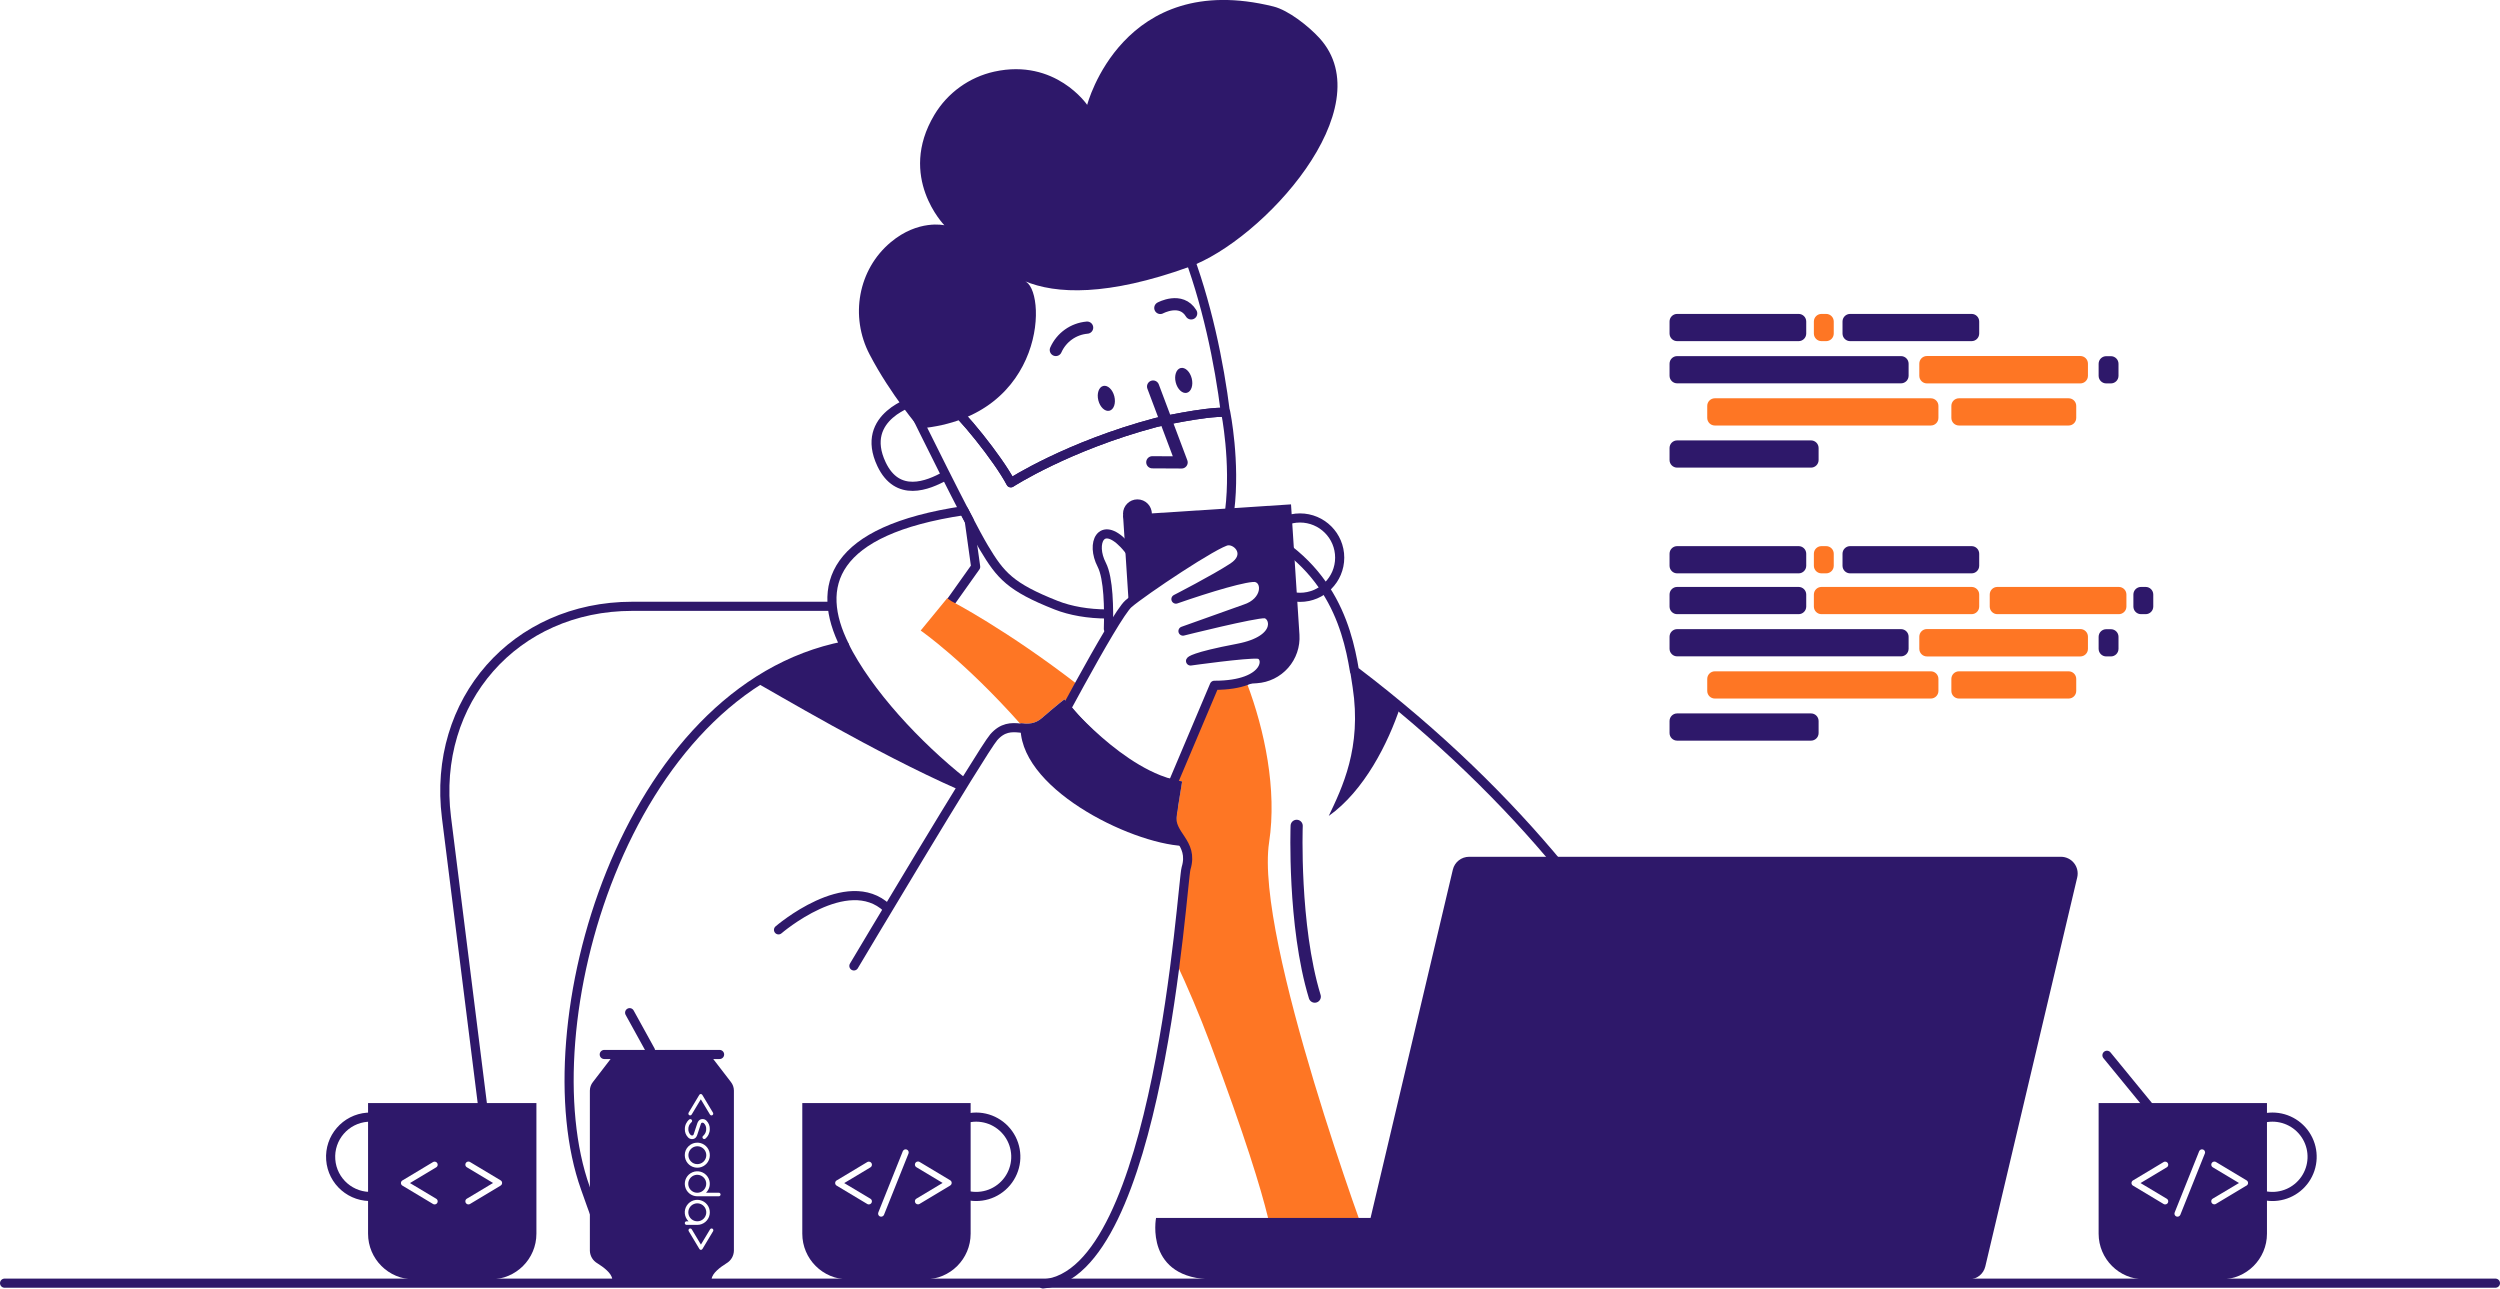
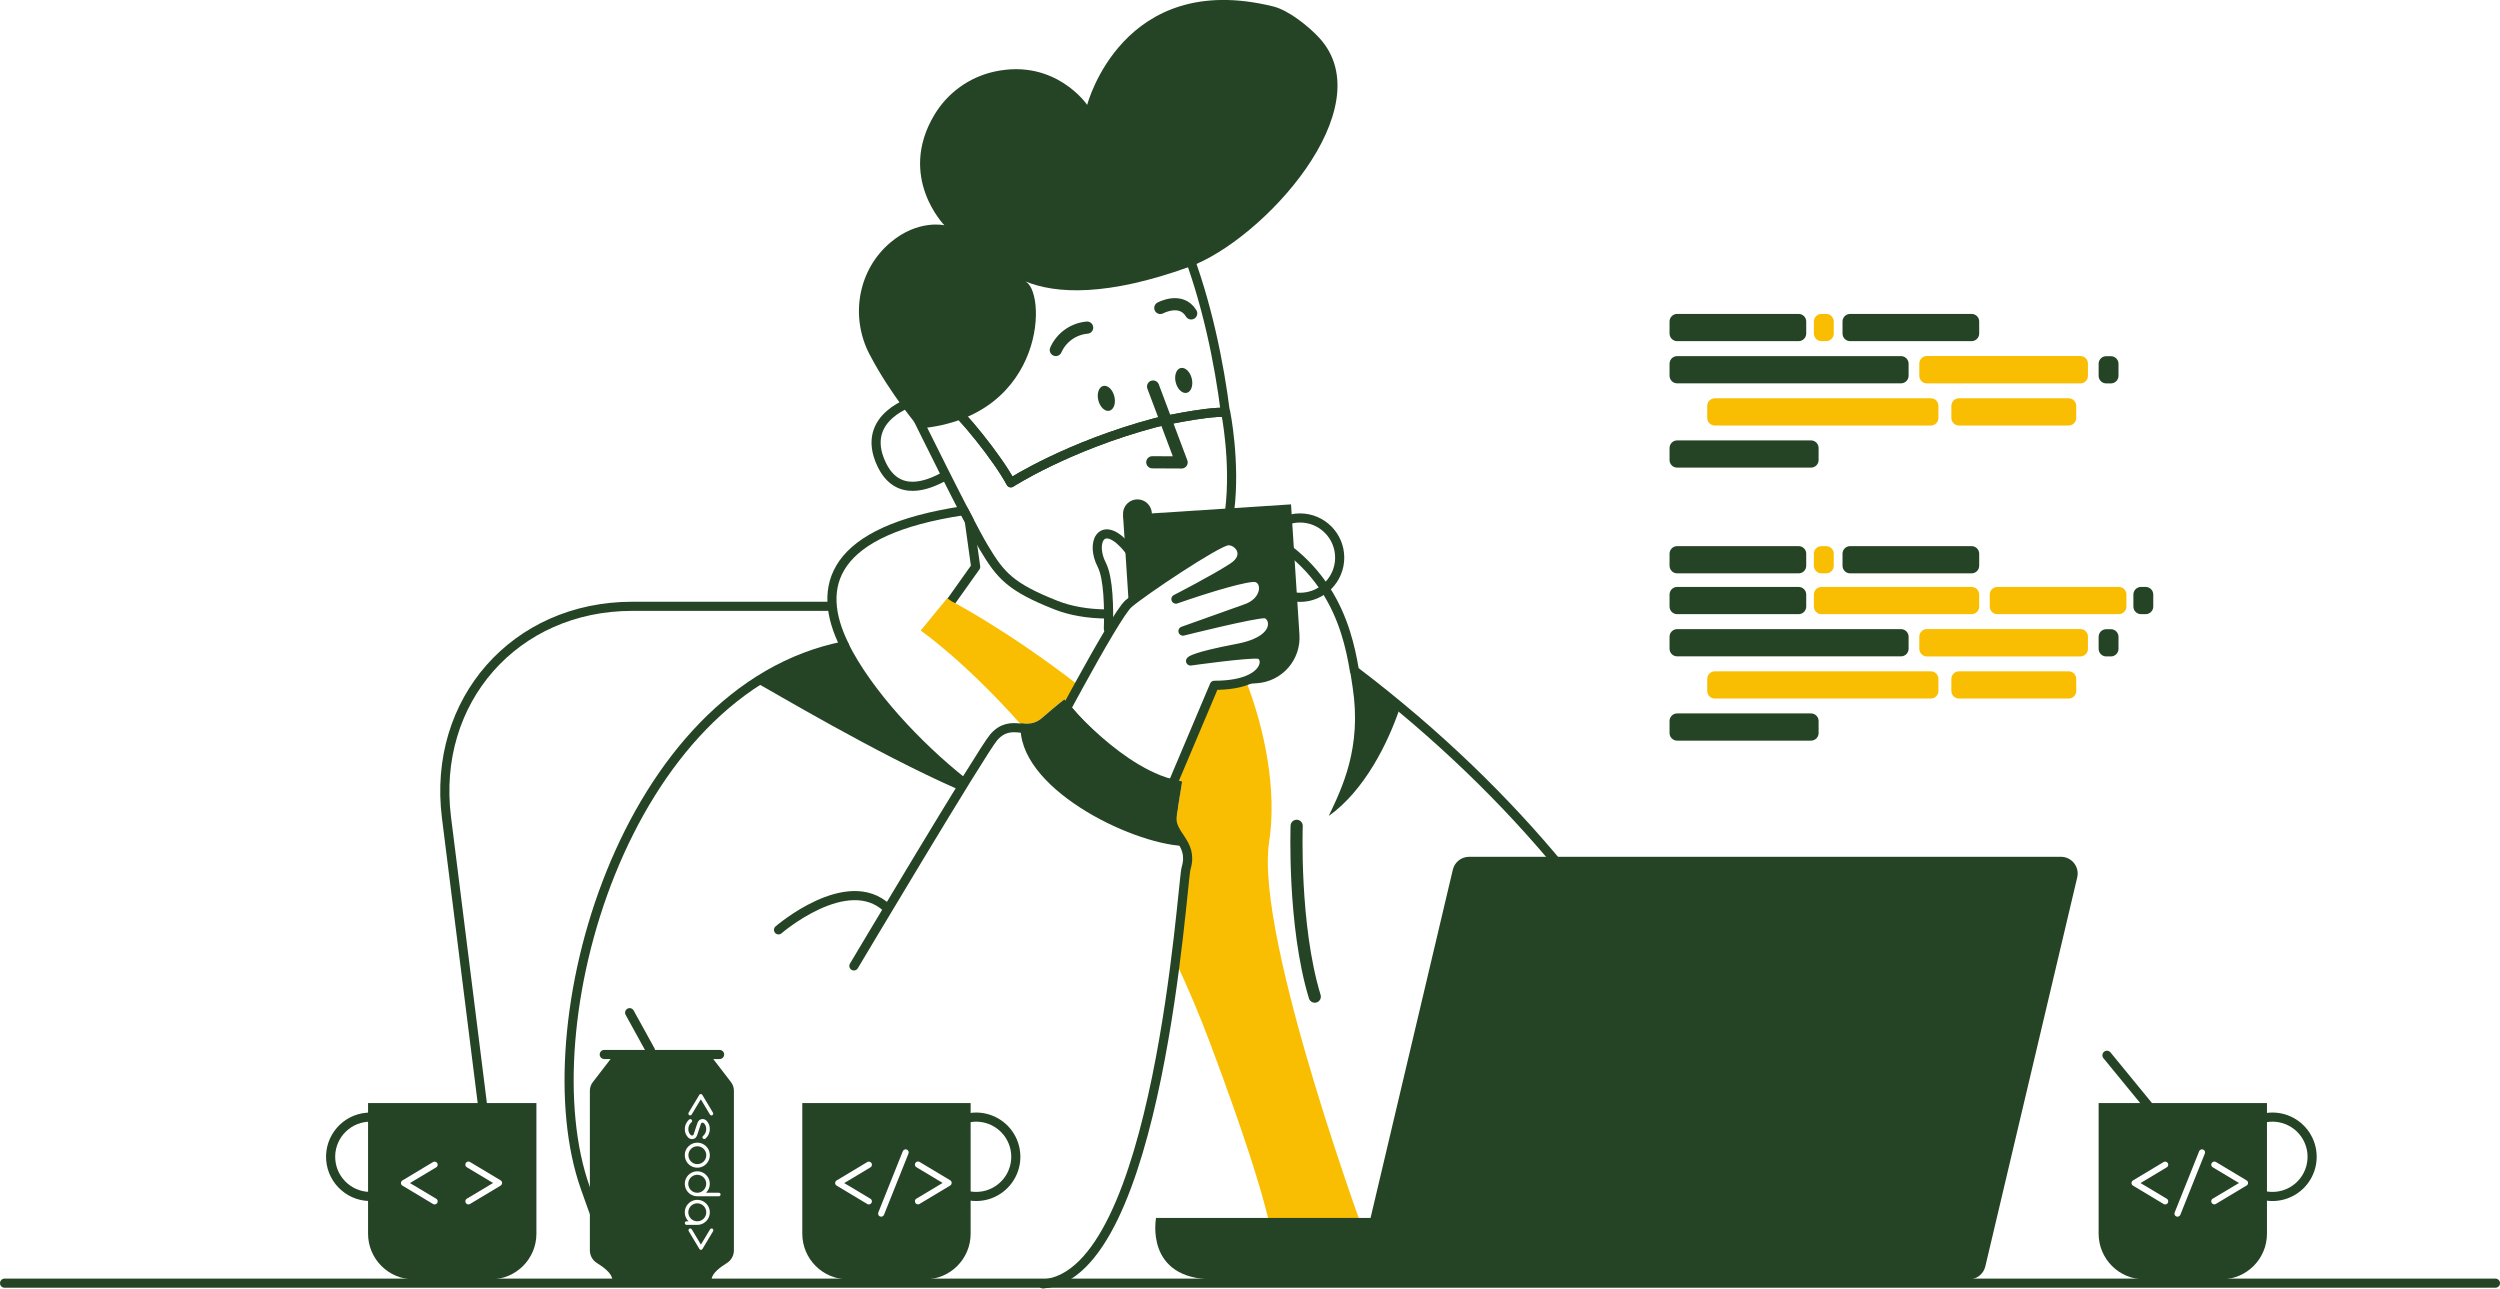
<svg xmlns="http://www.w3.org/2000/svg" viewBox="0 0 1642.48 846.52">
  <defs>
-     <style>.cls-1,.cls-3{fill:none;stroke:#2e186a;stroke-linecap:round;stroke-linejoin:round;}.cls-1{stroke-width:6px;}.cls-2{fill:#fe7624;}.cls-3{stroke-width:8px;}.cls-4{fill:#2e186a;}</style>
+     <style>.cls-1,.cls-3{fill:none;stroke:#254425;stroke-linecap:round;stroke-linejoin:round;}.cls-1{stroke-width:6px;}.cls-2{fill:#f9be01;}.cls-3{stroke-width:8px;}.cls-4{fill:#254425;}</style>
  </defs>
  <g id="Layer_2" data-name="Layer 2">
    <g id="outline">
      <g id="developer">
        <path id="chair" class="cls-1" d="M317.73,731.65l-24.4-194.59c-9.61-76.61,45-138.72,122.06-138.72H544.24" />
        <g id="body">
          <path id="hoodie" class="cls-1" d="M625,394.92l16-22.53-4.21-30.25c-1.13-2.14-2.29-4.37-3.48-6.67-87.37,13-98,49.61-78.38,88.82C410,452.59,346.9,675.05,384.6,780.6c10.74,30,19.36,60,51.27,60.34" />
          <g id="tshirt">
            <path class="cls-2" d="M670.57,475.79c0-.19,0-.38,0-.57,4.74.46,9.34.49,13.78-3.35,11-9.53,14.9-12.39,14.9-12.39s1,1.2,2.77,3.23c2.17-4,4.43-8.15,6.74-12.35C661.27,413.58,625,394.92,625,394.92L622.32,393l-17.44,21.27S633.26,433.83,670.57,475.79Z" />
            <path class="cls-2" d="M900.13,821.06s-76-204.39-66.33-267.73c5.27-34.55-3-73.73-14.42-104l-21.77,1.41-26.06,61.62c1.7.42,3.4.77,5.1,1,0,0-1,6.47-3.46,21.34-1.65,9.91,1.18,11,3.42,17.88,2.89,4.63,5.11,9.83,2.67,17.87-.8,2.63-2.7,27.4-7,61,8,17,15.64,34.94,22.8,54,46.08,122.92,41.29,136.33,41.29,136.33Z" />
          </g>
          <path id="hoodie-2" data-name="hoodie" class="cls-1" d="M1157.5,839.33c-5.47-36-44.48-229.23-267.66-398.72-5-30.28-17.65-77.94-82.66-100.22" />
          <path id="string" class="cls-3" d="M851.9,542.57s-2.4,65.28,11.89,112.21" />
          <path id="stripe" class="cls-4" d="M886.88,439.86c.71,4.26,1.26,8.18,1.79,11.62,6.14,39.82-7,66.26-15.69,84.59,23.33-16.5,39.06-47.88,47-71.81C910.39,456.58,897.3,447.62,886.88,439.86Z" />
          <path id="stripe_II" data-name="stripe II" class="cls-4" d="M557.24,422.52c-16.32,3.33-43.14,11.46-62.47,24.83,13.5,7.36,80.36,47.4,135,71.42.43-.25,3.43-5.25,4.93-7.2C604.46,487.59,572.65,453.41,557.24,422.52Z" />
        </g>
        <g id="head">
          <path id="ear" class="cls-1" d="M601.25,263.25S564.14,273.31,579.16,305c10.44,22,30.26,14.18,42.08,7.51" />
          <path id="face" class="cls-1" d="M611.15,269.27l11.66-3.91c7.69,4.65,33.09,36.21,41.28,51.85,0,0,37.29-24.19,95.5-39.66,0,0,31.69-7.24,45.47-6.66-4-32-12.18-72.88-26.58-109.43-21.42-54.33-87.7-33.25-97.32-30-103.37,35.17-70.11,137.58-70.11,137.58Z" />
          <path id="beard" class="cls-1" d="M727.49,403.37c-12.44,0-24.27-2.07-33.58-5.75-30.2-11.93-36.62-19.62-47.46-37.76s-44.81-87.39-44.81-87.39l21.17-7.11c7.69,4.65,33.09,36.21,41.28,51.85,0,0,37.29-24.19,95.5-39.66,0,0,32-7.32,45.69-6.66,0,0,6.54,32.54,2.62,64.44" />
          <path id="hair" class="cls-4" d="M604.24,281.52s-19.12-22.17-32.93-48.66c-13-24.9-7.61-55.75,13.94-73.75C603.29,144,620.46,148,620.46,148s-31.06-31.64-6.57-72.57a61.32,61.32,0,0,1,39.38-28.38c40.2-8.81,61,21.85,61,21.85s23.1-89.19,122.31-64.65c10,2.48,23.23,13.06,30.2,20.66C909,71,829.46,158,781.07,175.42c-53.13,19.12-87.3,18.07-108.18,9.13C687.9,189.12,688.45,273.79,604.24,281.52Z" />
          <polyline id="nose" class="cls-3" points="757.57 253.95 776.31 303.81 757.05 303.71" />
          <circle id="mouth" class="cls-4" cx="747.28" cy="337.55" r="9.47" />
          <ellipse id="eye_II" data-name="eye II" class="cls-4" cx="777.71" cy="249.86" rx="5.42" ry="8.39" transform="translate(-37.39 196.21) rotate(-14.04)" />
          <ellipse id="eye" class="cls-4" cx="726.86" cy="261.64" rx="5.42" ry="8.39" transform="translate(-41.77 184.22) rotate(-14.04)" />
          <path id="brow_II" data-name="brow II" class="cls-3" d="M693.66,229.94a24.85,24.85,0,0,1,20.58-14.69" />
          <path id="brow" class="cls-3" d="M762.32,202.32s13.64-7.43,20.27,3.58" />
        </g>
        <path id="laptop" class="cls-4" d="M1354,562.9H965.2a11,11,0,0,0-10.7,8.47L900.44,800.19H759.51s-7.81,40.34,37.73,40.34h496.39a11,11,0,0,0,10.7-8.47l60.39-255.63A11,11,0,0,0,1354,562.9Z" />
        <g id="code_lines" data-name="code lines">
          <rect class="cls-2" x="1191.7" y="206.24" width="13.06" height="17.89" rx="5" />
          <rect class="cls-4" x="1096.88" y="206.24" width="89.8" height="17.89" rx="5" />
          <rect class="cls-4" x="1096.88" y="289.34" width="97.93" height="17.89" rx="5" />
          <rect class="cls-2" x="1121.64" y="261.67" width="151.89" height="17.89" rx="5" />
          <rect class="cls-2" x="1282.03" y="261.67" width="82.04" height="17.89" rx="5" />
          <rect class="cls-4" x="1378.78" y="234.01" width="13.06" height="17.89" rx="5" />
          <rect class="cls-4" x="1096.88" y="233.96" width="157.06" height="17.89" rx="5" />
          <rect class="cls-4" x="1210.52" y="206.24" width="89.8" height="17.89" rx="5" />
          <rect class="cls-2" x="1260.97" y="233.9" width="110.79" height="18" rx="5" />
        </g>
        <g id="code_lines-2" data-name="code lines">
          <rect class="cls-4" x="1096.88" y="385.61" width="89.8" height="17.89" rx="5" />
          <rect class="cls-4" x="1096.88" y="468.71" width="97.93" height="17.89" rx="5" />
          <rect class="cls-2" x="1121.64" y="441.05" width="151.89" height="17.89" rx="5" />
          <rect class="cls-2" x="1282.03" y="441.05" width="82.04" height="17.89" rx="5" />
          <rect class="cls-4" x="1378.78" y="413.38" width="13.06" height="17.89" rx="5" />
          <rect class="cls-4" x="1401.62" y="385.61" width="13.06" height="17.89" rx="5" />
          <rect class="cls-4" x="1096.88" y="413.33" width="157.06" height="17.89" rx="5" />
          <rect class="cls-2" x="1191.7" y="385.61" width="108.62" height="17.89" rx="5" />
          <rect class="cls-2" x="1307.24" y="385.61" width="89.8" height="17.89" rx="5" />
          <rect class="cls-2" x="1191.7" y="358.8" width="13.06" height="17.89" rx="5" />
          <rect class="cls-4" x="1096.88" y="358.8" width="89.8" height="17.89" rx="5" />
          <rect class="cls-4" x="1210.52" y="358.8" width="89.8" height="17.89" rx="5" />
          <rect class="cls-2" x="1260.97" y="413.28" width="110.79" height="18" rx="5" />
        </g>
        <g id="mug">
          <path id="handle" class="cls-1" d="M1484.34,735.41a26.47,26.47,0,0,1,6.76-1.41,26.07,26.07,0,1,1-2.15,51.76" />
          <line id="spoon" class="cls-1" x1="1421.52" y1="738.81" x2="1384.25" y2="693.31" />
          <path id="mug-2" data-name="mug" class="cls-4" d="M1378.78,724.71v85.81a30,30,0,0,0,30,30h50.6a30,30,0,0,0,30-30V724.71Zm44.74,62.83a2,2,0,0,1,1,1.76,2,2,0,0,1-2,2,2,2,0,0,1-1-.25l-20-12a2,2,0,0,1,0-3.62l20-12a2,2,0,0,1,1-.25,2,2,0,0,1,2,2,2,2,0,0,1-1,1.76l-17.21,10.32Zm25-29.58-16.1,40.25a2.09,2.09,0,0,1-.4.55,2,2,0,0,1-1.43.6,2,2,0,0,1-2-2,2,2,0,0,1,.18-.85l16.1-40.25a2.08,2.08,0,0,1,.43-.58,1.89,1.89,0,0,1,1.41-.58,2,2,0,0,1,2,2A2.11,2.11,0,0,1,1448.52,758ZM1475.77,779l-20,12a2,2,0,0,1-1,.25,2,2,0,0,1-2-2,2,2,0,0,1,1-1.76L1471,777.23l-17.21-10.32a2,2,0,0,1-1-1.76,2,2,0,0,1,.59-1.42,2,2,0,0,1,1.43-.59,2,2,0,0,1,1,.25l20,12a2,2,0,0,1,0,3.62Z" />
        </g>
        <g id="tea">
          <path id="handle-2" data-name="handle" class="cls-1" d="M245.2,786a26.07,26.07,0,1,1-3.83-52,25.69,25.69,0,0,1,4.73.08" />
          <path id="ug" class="cls-4" d="M241.81,724.71v85.81a30,30,0,0,0,30,30h50.61a30,30,0,0,0,30-30V724.71Zm44.75,62.83a2,2,0,0,1,1,1.76,2,2,0,0,1-2,2,2,2,0,0,1-1-.25l-20-12a2,2,0,0,1,0-3.62l20-12a2,2,0,0,1,1-.25,2,2,0,0,1,2,2,2,2,0,0,1-1,1.76l-17.21,10.32Zm42.18-8.5-20,12a2,2,0,0,1-1,.25,1.91,1.91,0,0,1-1.42-.59,1.93,1.93,0,0,1-.59-1.42,2,2,0,0,1,1-1.76l17.21-10.31-17.21-10.32a2,2,0,0,1-1-1.76,2,2,0,0,1,2-2,2,2,0,0,1,1,.25l20,12a2,2,0,0,1,0,3.62Z" />
        </g>
        <g id="soda">
          <line id="line" class="cls-1" x1="427.34" y1="690.13" x2="413.67" y2="665.32" />
          <line id="line-2" data-name="line" class="cls-1" x1="396.99" y1="692.78" x2="472.76" y2="692.78" />
          <g id="can">
            <path class="cls-4" d="M462.27,773.58a5.9,5.9,0,1,0,1.71,4.15A5.69,5.69,0,0,0,462.27,773.58Z" />
            <path class="cls-4" d="M458.11,764.82A5.87,5.87,0,1,0,454,763.1,5.65,5.65,0,0,0,458.11,764.82Z" />
            <path class="cls-4" d="M462.27,800.67a5.9,5.9,0,1,0-4.16,1.71A5.68,5.68,0,0,0,462.27,800.67Z" />
            <path class="cls-4" d="M480.21,710.88l-13.29-17.29H402.83l-13.29,17.29a9.15,9.15,0,0,0-2,5.61V821.75A9.84,9.84,0,0,0,392.5,830c4.11,2.56,9.35,6.52,9.72,10.31h65.31c.36-3.79,5.6-7.75,9.71-10.31a9.84,9.84,0,0,0,4.93-8.27V716.49A9.2,9.2,0,0,0,480.21,710.88Zm-27.82,20.19,7-11.68a1.21,1.21,0,0,1,1-.65,1.23,1.23,0,0,1,1.06.65l7,11.68a1.15,1.15,0,0,1,.15.59,1.11,1.11,0,0,1-.34.82,1.14,1.14,0,0,1-.83.35,1.19,1.19,0,0,1-1-.6l-6-10-6,10a1.2,1.2,0,0,1-1,.6,1.14,1.14,0,0,1-.83-.35,1.12,1.12,0,0,1-.35-.82A1.15,1.15,0,0,1,452.39,731.07Zm.46,4.4a1.12,1.12,0,0,1,.69-.22,1.14,1.14,0,0,1,.83.35,1.12,1.12,0,0,1,.34.83,1,1,0,0,1-.31.77l-.44.43a5.67,5.67,0,0,0-1.72,4.15,5.12,5.12,0,0,0,1.53,3.89,1.55,1.55,0,0,0,1,.35,1,1,0,0,0,.94-.72l2.39-7.22a5.14,5.14,0,0,1,1.05-1.86,3.32,3.32,0,0,1,2.48-1,3.5,3.5,0,0,1,2.54,1.08,7.41,7.41,0,0,1,2.15,5.52,8.14,8.14,0,0,1-2.95,6.31.94.94,0,0,1-.69.22,1.16,1.16,0,0,1-1.17-1.17,1,1,0,0,1,.31-.78l.44-.43a5.66,5.66,0,0,0,1.71-4.15,5.11,5.11,0,0,0-1.52-3.89,1.57,1.57,0,0,0-1-.35,1,1,0,0,0-.94.72l-2.4,7.22a5.15,5.15,0,0,1-1,1.86,3.32,3.32,0,0,1-2.48,1,3.5,3.5,0,0,1-2.54-1.08,7.41,7.41,0,0,1-2.15-5.52A8.13,8.13,0,0,1,452.85,735.47Zm-.55,17.67a8.23,8.23,0,1,1-2.4,5.81A7.91,7.91,0,0,1,452.3,753.14Zm-2.06,51.25a1.18,1.18,0,0,1,.83-2h1.29a8.23,8.23,0,1,1,5.75,2.35h-7A1.13,1.13,0,0,1,450.24,804.39Zm18.29,4.45-7,11.68a1.23,1.23,0,0,1-1.06.65,1.21,1.21,0,0,1-1-.65l-7-11.68a1.15,1.15,0,0,1-.15-.59,1.12,1.12,0,0,1,.35-.82,1.1,1.1,0,0,1,.83-.35,1.2,1.2,0,0,1,1,.6l6,10,6-10a1.19,1.19,0,0,1,1-.6,1.18,1.18,0,0,1,1.17,1.17A1.15,1.15,0,0,1,468.53,808.84Zm4.53-23.23a1.13,1.13,0,0,1-.83.34H458.11a8.21,8.21,0,1,1,5.82-2.41l-.06.06h8.36a1.14,1.14,0,0,1,.83.35,1.13,1.13,0,0,1,.35.83A1.16,1.16,0,0,1,473.06,785.61Z" />
          </g>
        </g>
        <g id="hand">
          <path id="thumb" class="cls-1" d="M728.2,413.19c.41-12.93.21-33.28-4.38-42.17-7.29-14.11-.49-29.17,14.42-13.76,8.5,8.78,12.67,20.43,14.69,28.82" />
          <circle class="cls-1" cx="854.1" cy="366.37" r="26.07" />
          <path id="sleeve" class="cls-1" d="M685.24,843.52c76.2-5.69,91.36-264.23,94-273.06,5.29-17.44-11.32-21.53-9.14-35.34s.49-20,.49-20c-35.77-5.82-70.51-50.8-70.51-50.8s-3.6,2.63-13.85,11.39-21.69-4.7-33.39,8.72C645.12,493.38,561,634.6,561,634.6" />
          <path id="welt" class="cls-4" d="M773.19,534.71c2.48-14.87,3.46-21.34,3.46-21.34-38.09-5.86-77.37-53.89-77.37-53.89s-3.88,2.86-14.9,12.39c-4.44,3.84-9,3.81-13.78,3.35-3.37,41.71,71.45,78.84,106.89,80.59C775.23,545.79,771.32,546,773.19,534.71Z" />
          <path id="line-3" data-name="line" class="cls-1" d="M511.48,610.91s45.1-38.92,71.28-14.4" />
          <path id="hand-2" data-name="hand" class="cls-1" d="M684.44,495.72,760,539.65l37.82-89.42c36.49.06,36.33-19.76,28.69-20.44s-44.33,4.47-44.33,4.47,1.19-2.67,31-8.33,24.21-22.27,17.8-22.72-53.78,11.42-53.78,11.42l40.7-14.53c14.49-4.6,15-18.64,7.43-20.62-5-1.31-31.66,6.75-52.76,14.13,0,0,25.36-13,37.39-20.86s3.62-18.11-3.41-17.47-55.87,33.3-65.17,41.39S684.44,495.72,684.44,495.72Z" />
        </g>
        <g id="coffe">
          <path id="handle-3" data-name="handle" class="cls-1" d="M635.24,734.65a27.18,27.18,0,0,1,4.18-.65,26.07,26.07,0,1,1-5.77,50.92" />
          <path id="mug-3" data-name="mug" class="cls-4" d="M527.1,724.71v85.81a30,30,0,0,0,30,30h50.6a30,30,0,0,0,30-30V724.71Zm44.74,62.83a2,2,0,0,1,1,1.76,2,2,0,0,1-2,2,2,2,0,0,1-1-.25l-20-12a2,2,0,0,1,0-3.62l20-12a2,2,0,0,1,1-.25,2,2,0,0,1,1.42.59,1.91,1.91,0,0,1,.59,1.42,2,2,0,0,1-1,1.76l-17.21,10.32Zm25-29.58-16.1,40.25a2.13,2.13,0,0,1-.41.55,2,2,0,0,1-1.43.6,2,2,0,0,1-2-2,2.19,2.19,0,0,1,.17-.85l16.1-40.25a2.29,2.29,0,0,1,.43-.58,1.92,1.92,0,0,1,1.41-.58,2,2,0,0,1,2,2A2.27,2.27,0,0,1,596.85,758ZM624.09,779l-20,12a2,2,0,0,1-1,.25,2,2,0,0,1-2-2,2,2,0,0,1,1-1.76l17.2-10.31-17.2-10.32a2,2,0,0,1-1-1.76,1.91,1.91,0,0,1,.59-1.42,2,2,0,0,1,1.42-.59,2,2,0,0,1,1,.25l20,12a2,2,0,0,1,0,3.62Z" />
        </g>
        <line id="line-4" data-name="line" class="cls-1" x1="3" y1="843.03" x2="1639.48" y2="843.03" />
        <path class="cls-4" d="M853.73,417l-5.54-85.63-110.37,7.15,3.75,57.94c9.81-8.39,58-40.57,64.95-41.2s15.44,9.62,3.41,17.47-37.39,20.86-37.39,20.86c21.1-7.38,47.79-15.44,52.76-14.13,7.58,2,7.06,16-7.43,20.62l-40.7,14.53s47.37-11.87,53.78-11.42,12,17.06-17.8,22.72-31,8.33-31,8.33,36.7-5.16,44.33-4.47,7.8,20.5-28.69,20.44l-.21.49,28.12-1.82A30,30,0,0,0,853.73,417Z" />
      </g>
    </g>
  </g>
</svg>
